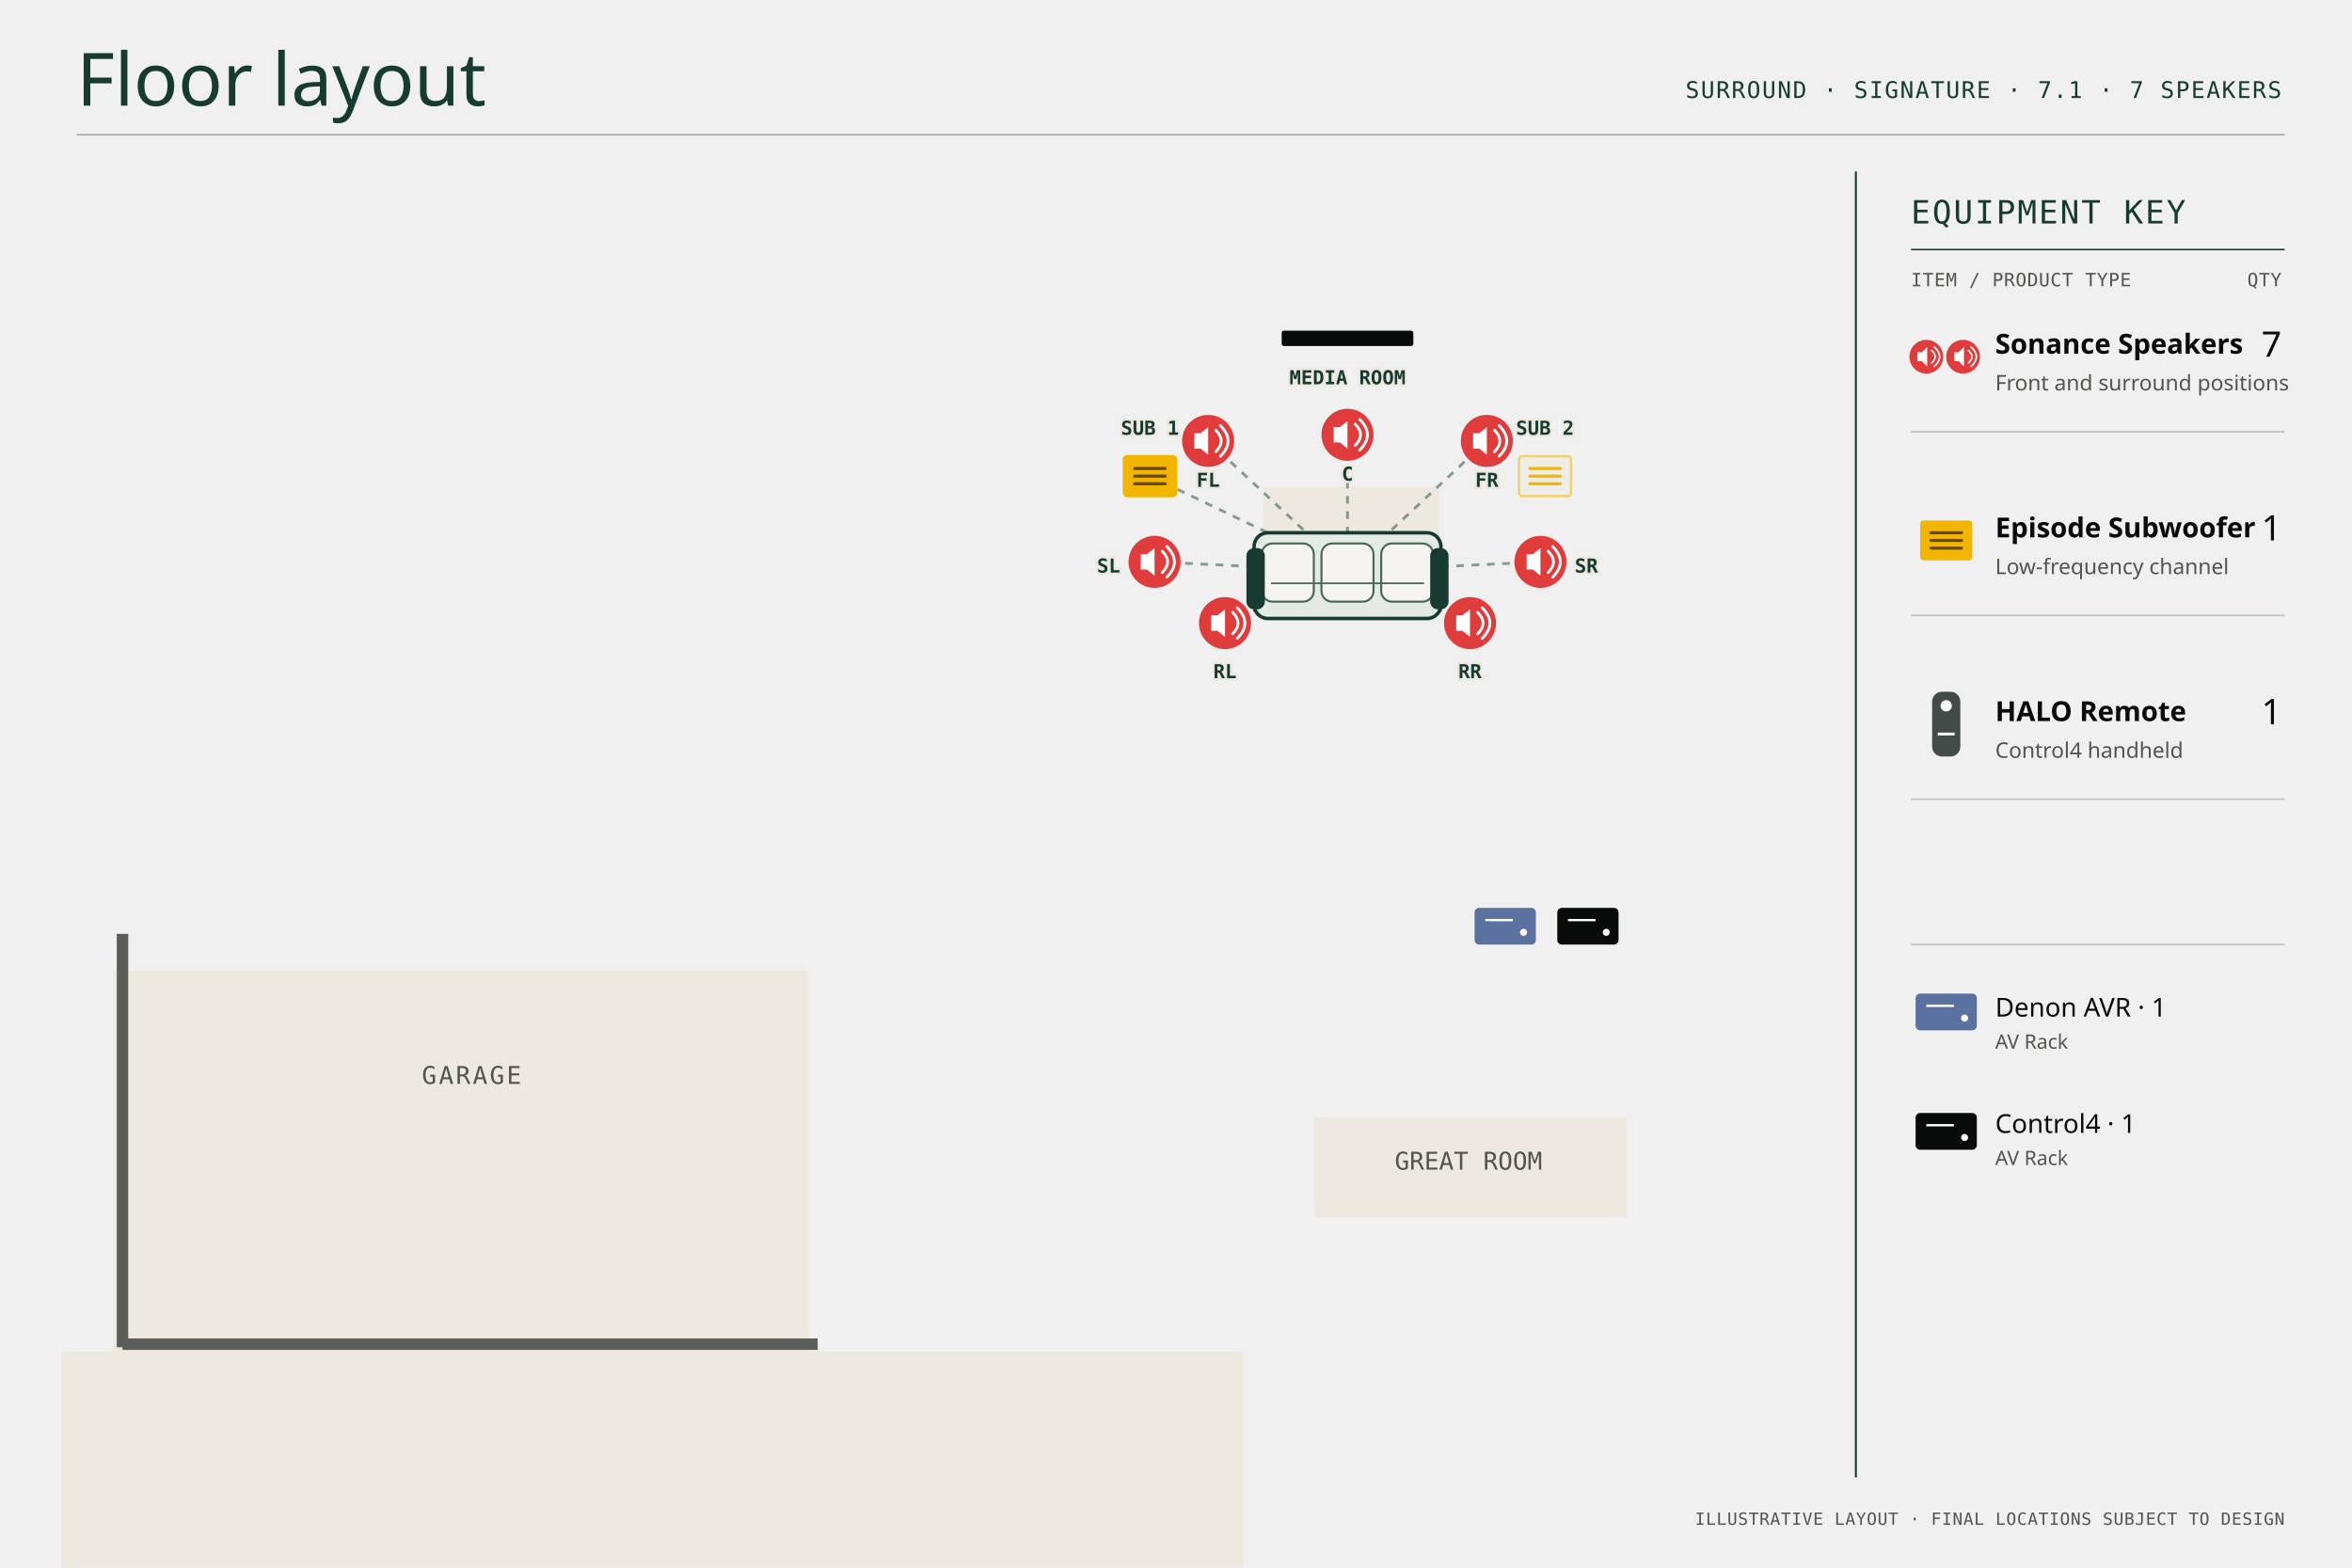
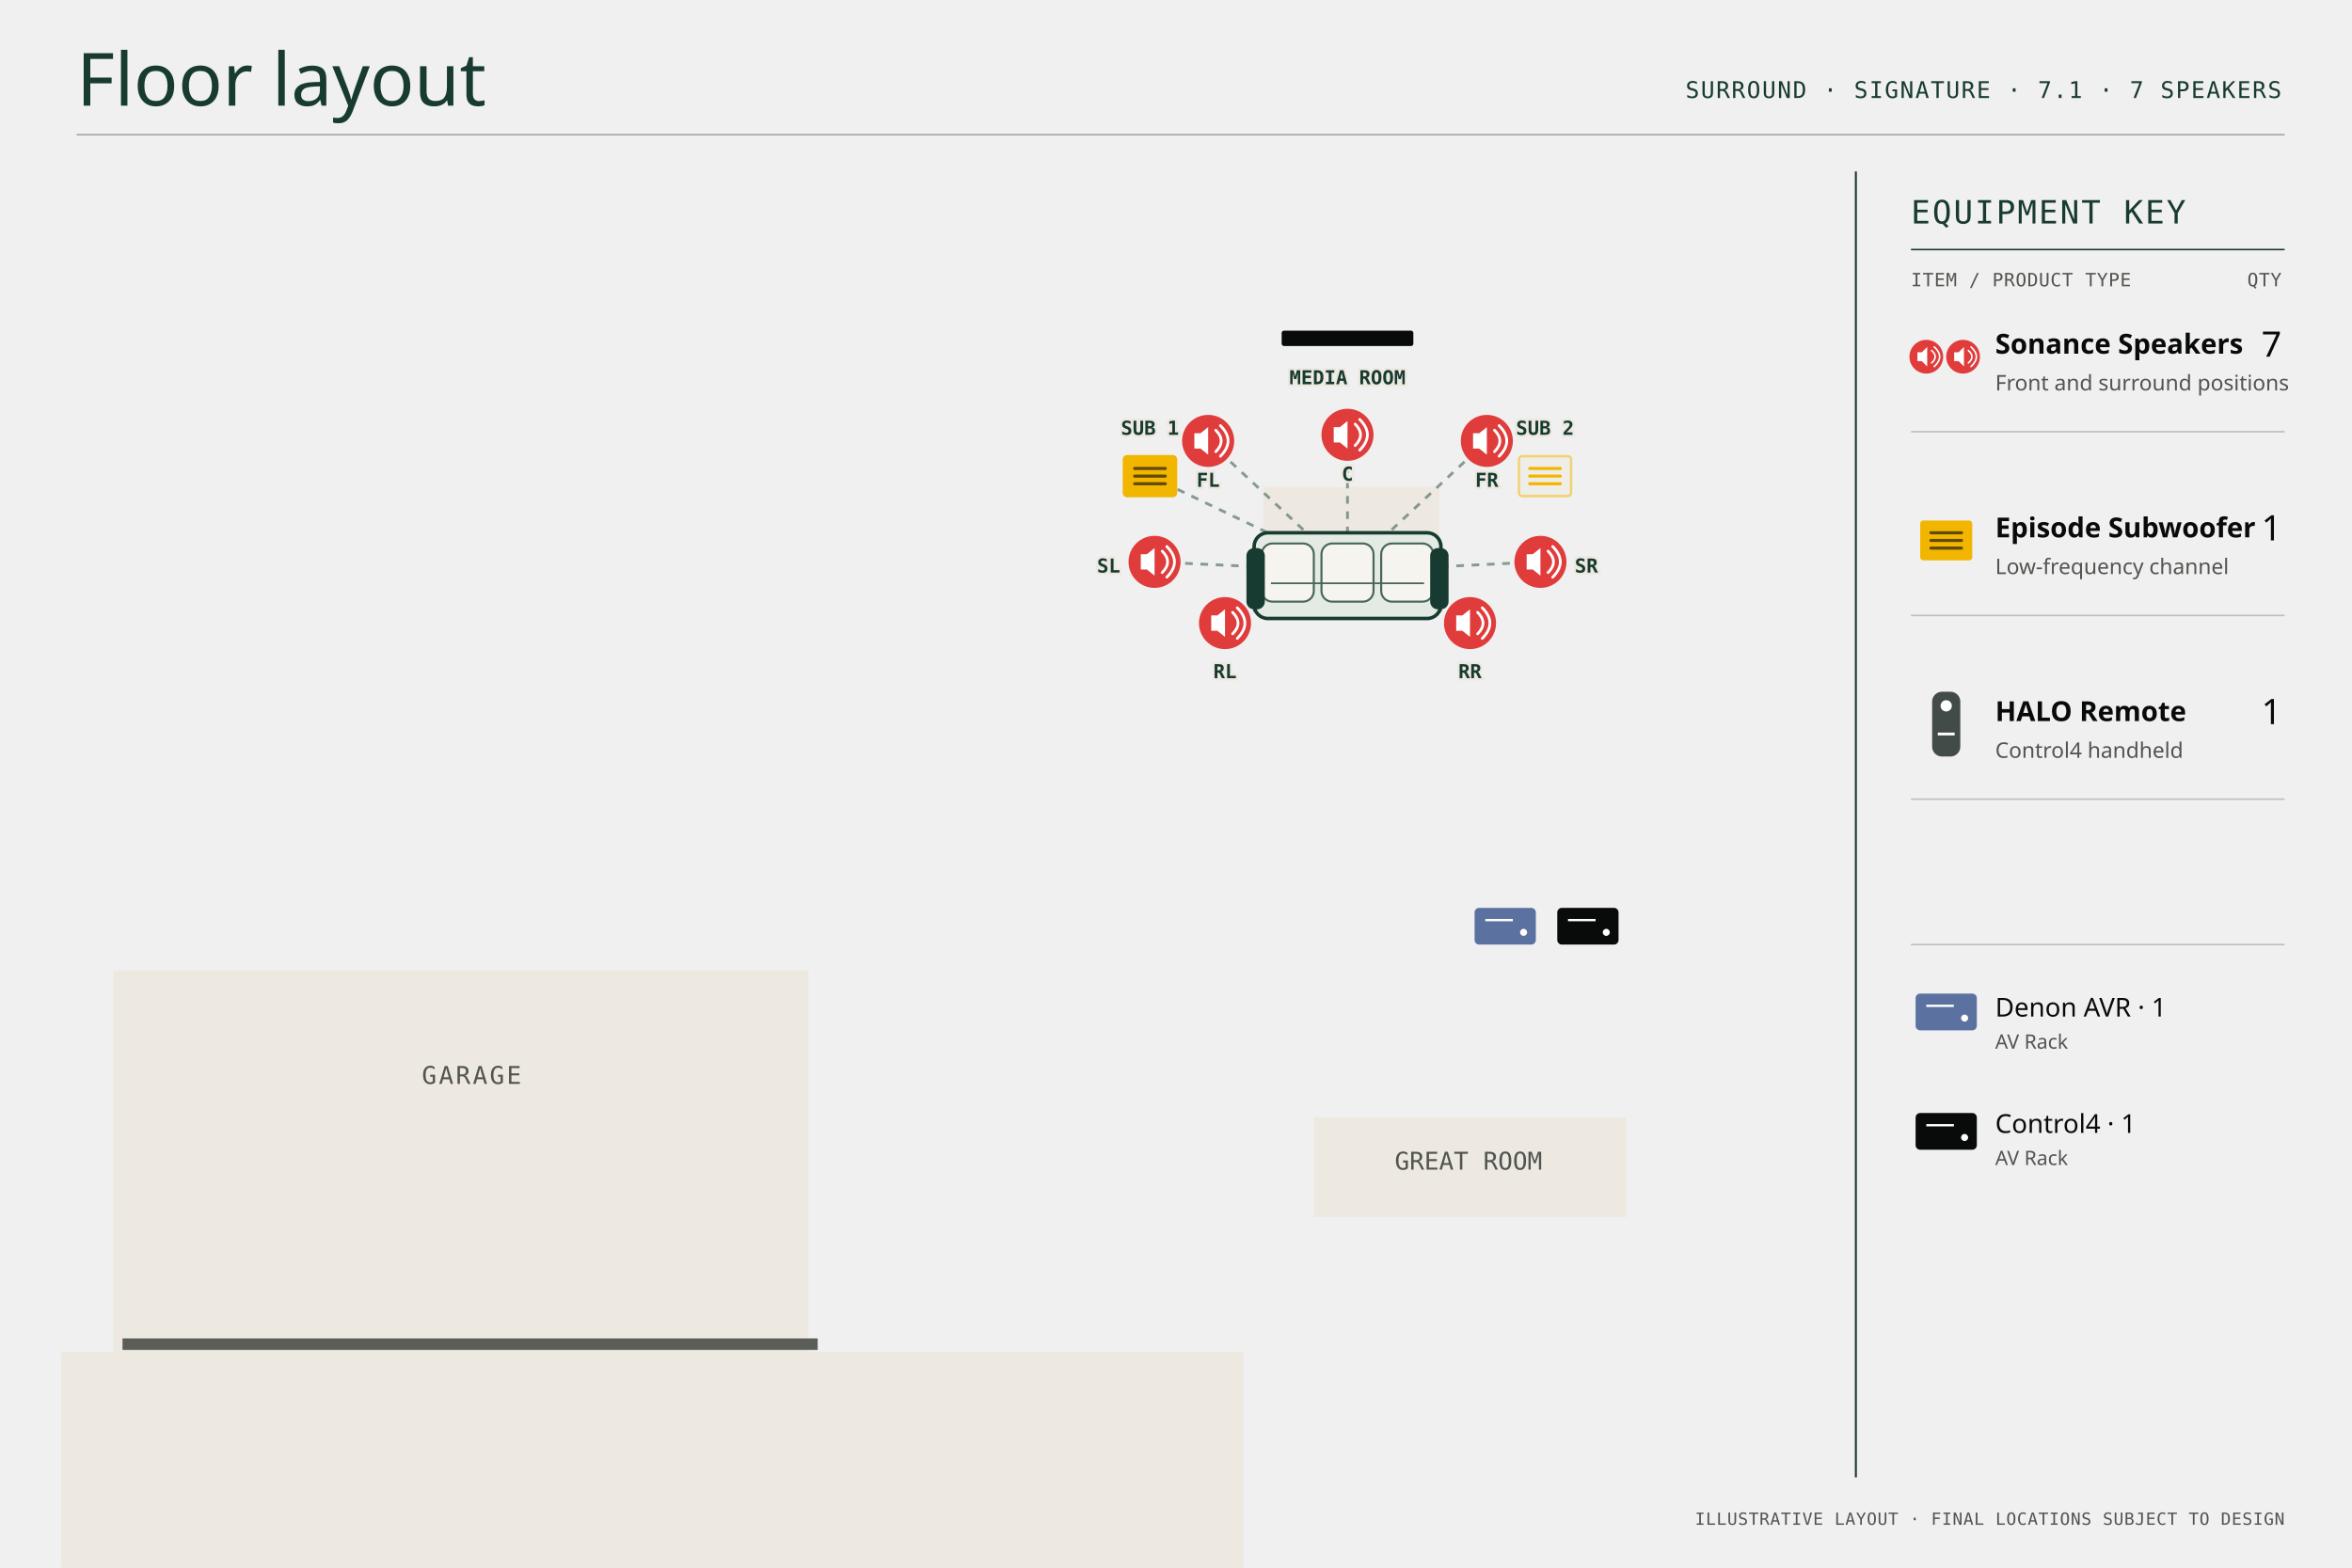
<svg xmlns="http://www.w3.org/2000/svg" viewBox="0 0 1536 1024" width="1536" height="1024" role="img" aria-label="Surround Signature floor layout and equipment key">
  <text x="50" y="69" fill="#183B31" font-family="Schibsted Grotesk,sans-serif" font-size="48">Floor layout</text>
  <text x="1490" y="64" fill="#183B31" font-family="IBM Plex Mono,monospace" font-size="15" letter-spacing=".065em" text-anchor="end">SURROUND · SIGNATURE · 7.1 · 7 SPEAKERS</text>
  <line x1="50" y1="88" x2="1492" y2="88" stroke="#9DA7A3" stroke-width="1" />
  <g data-pradera-architectural-cleanup="garage" aria-label="Open garage architectural reference">
    <rect x="74" y="634" width="454" height="257" fill="#EDE9E0" />
    <rect x="40" y="883" width="772" height="141" fill="#EDE9E0" />
-     <line x1="80" y1="610" x2="80" y2="880" stroke="#5B5D58" stroke-width="7.5" />
    <line x1="80" y1="878" x2="534" y2="878" stroke="#5B5D58" stroke-width="7.5" />
    <text x="308" y="708" fill="#51544F" text-anchor="middle" font-family="IBM Plex Mono,monospace" font-size="16" font-weight="500" letter-spacing=".09em">GARAGE</text>
  </g>
  <g data-surround-large-room="true">
    <rect x="825" y="318" width="115" height="34" fill="#EDE9E0" />
    <rect x="858" y="730" width="204" height="65" fill="#EDE9E0" />
    <text x="959" y="764" fill="#51544F" text-anchor="middle" font-family="IBM Plex Mono,monospace" font-size="16" font-weight="500">GREAT ROOM</text>
    <rect x="837" y="216" width="86" height="10" rx="1.5" fill="#090B0A" />
    <text x="880" y="251" font-family="IBM Plex Mono,monospace" font-size="12.6" font-weight="600" fill="#183B31" stroke="#EDE9E0" stroke-width="3" paint-order="stroke" text-anchor="middle">MEDIA ROOM</text>
    <g stroke="#557267" stroke-width="1.85" stroke-dasharray="5 5" stroke-opacity=".68" fill="none" aria-hidden="true">
      <line x1="789" y1="288" x2="880" y2="373" />
      <line x1="880" y1="284" x2="880" y2="373" />
      <line x1="971" y1="288" x2="880" y2="373" />
      <line x1="754" y1="367" x2="880" y2="373" />
      <line x1="1006" y1="367" x2="880" y2="373" />
      <line x1="800" y1="407" x2="880" y2="373" />
      <line x1="960" y1="407" x2="880" y2="373" />
      <line x1="751" y1="311" x2="880" y2="373" />
    </g>
    <g transform="translate(789,288)" data-active="true">
      <circle r="17" fill="#E03C3C" />
      <path d="M-9 -5h4l5 -4v18l-5 -4h-4z" fill="#FFF" />
      <path d="M5 -7q7 7 0 14M8 -10q10 10 0 20" stroke="#FFF" fill="none" stroke-width="1.8" stroke-linecap="round" />
    </g>
    <g transform="translate(880,284)" data-active="true">
      <circle r="17" fill="#E03C3C" />
      <path d="M-9 -5h4l5 -4v18l-5 -4h-4z" fill="#FFF" />
      <path d="M5 -7q7 7 0 14M8 -10q10 10 0 20" stroke="#FFF" fill="none" stroke-width="1.8" stroke-linecap="round" />
    </g>
    <g transform="translate(971,288)" data-active="true">
      <circle r="17" fill="#E03C3C" />
      <path d="M-9 -5h4l5 -4v18l-5 -4h-4z" fill="#FFF" />
      <path d="M5 -7q7 7 0 14M8 -10q10 10 0 20" stroke="#FFF" fill="none" stroke-width="1.8" stroke-linecap="round" />
    </g>
    <g transform="translate(754,367)" data-active="true">
      <circle r="17" fill="#E03C3C" />
      <path d="M-9 -5h4l5 -4v18l-5 -4h-4z" fill="#FFF" />
      <path d="M5 -7q7 7 0 14M8 -10q10 10 0 20" stroke="#FFF" fill="none" stroke-width="1.8" stroke-linecap="round" />
    </g>
    <g transform="translate(1006,367)" data-active="true">
      <circle r="17" fill="#E03C3C" />
      <path d="M-9 -5h4l5 -4v18l-5 -4h-4z" fill="#FFF" />
      <path d="M5 -7q7 7 0 14M8 -10q10 10 0 20" stroke="#FFF" fill="none" stroke-width="1.8" stroke-linecap="round" />
    </g>
    <g transform="translate(800,407)" data-active="true">
      <circle r="17" fill="#E03C3C" />
      <path d="M-9 -5h4l5 -4v18l-5 -4h-4z" fill="#FFF" />
      <path d="M5 -7q7 7 0 14M8 -10q10 10 0 20" stroke="#FFF" fill="none" stroke-width="1.8" stroke-linecap="round" />
    </g>
    <g transform="translate(960,407)" data-active="true">
      <circle r="17" fill="#E03C3C" />
      <path d="M-9 -5h4l5 -4v18l-5 -4h-4z" fill="#FFF" />
      <path d="M5 -7q7 7 0 14M8 -10q10 10 0 20" stroke="#FFF" fill="none" stroke-width="1.8" stroke-linecap="round" />
    </g>
    <g transform="translate(751,311)" data-sub-active="true">
      <rect x="-17" y="-13" width="34" height="26" rx="2" fill="#F2B600" stroke="#F2B600" stroke-width="1.6" />
      <path d="M-10 -5H10M-10 0H10M-10 5H10" stroke="#604900" stroke-width="2" stroke-linecap="round" />
    </g>
    <g transform="translate(1009,311)" data-sub-active="false">
      <rect x="-17" y="-13" width="34" height="26" rx="2" fill="#EDE9E0" stroke="#F2B600" stroke-width="1.6" opacity=".52" />
      <path d="M-10 -5H10M-10 0H10M-10 5H10" stroke="#F2B600" stroke-width="2" stroke-linecap="round" />
    </g>
    <text x="789" y="318" font-family="IBM Plex Mono,monospace" font-size="12.6" font-weight="600" fill="#183B31" stroke="#EDE9E0" stroke-width="3" paint-order="stroke" text-anchor="middle">FL</text>
    <text x="880" y="314" font-family="IBM Plex Mono,monospace" font-size="12.6" font-weight="600" fill="#183B31" stroke="#EDE9E0" stroke-width="3" paint-order="stroke" text-anchor="middle">C</text>
    <text x="971" y="318" font-family="IBM Plex Mono,monospace" font-size="12.6" font-weight="600" fill="#183B31" stroke="#EDE9E0" stroke-width="3" paint-order="stroke" text-anchor="middle">FR</text>
    <text x="724" y="374" font-family="IBM Plex Mono,monospace" font-size="12.6" font-weight="600" fill="#183B31" stroke="#EDE9E0" stroke-width="3" paint-order="stroke" text-anchor="middle">SL</text>
    <text x="1036" y="374" font-family="IBM Plex Mono,monospace" font-size="12.6" font-weight="600" fill="#183B31" stroke="#EDE9E0" stroke-width="3" paint-order="stroke" text-anchor="middle">SR</text>
    <text x="800" y="443" font-family="IBM Plex Mono,monospace" font-size="12.6" font-weight="600" fill="#183B31" stroke="#EDE9E0" stroke-width="3" paint-order="stroke" text-anchor="middle">RL</text>
    <text x="960" y="443" font-family="IBM Plex Mono,monospace" font-size="12.6" font-weight="600" fill="#183B31" stroke="#EDE9E0" stroke-width="3" paint-order="stroke" text-anchor="middle">RR</text>
    <text x="751" y="284" font-family="IBM Plex Mono,monospace" font-size="12.6" font-weight="600" fill="#183B31" stroke="#EDE9E0" stroke-width="3" paint-order="stroke" text-anchor="middle">SUB 1</text>
    <text x="1009" y="284" font-family="IBM Plex Mono,monospace" font-size="12.6" font-weight="600" fill="#183B31" stroke="#EDE9E0" stroke-width="3" paint-order="stroke" text-anchor="middle">SUB 2</text>
    <g data-listening-position="880,373" aria-label="Centered three-seat theater sofa" transform="translate(880,373)">
      <rect x="-61" y="-25" width="122" height="56" rx="9" fill="#E3EBE4" stroke="#183B31" stroke-width="2.3" />
      <rect x="-56" y="-18" width="34" height="38" rx="7" fill="#F6F4EE" stroke="#48665A" stroke-width="1.35" />
      <rect x="-17" y="-18" width="34" height="38" rx="7" fill="#F6F4EE" stroke="#48665A" stroke-width="1.35" />
      <rect x="22" y="-18" width="34" height="38" rx="7" fill="#F6F4EE" stroke="#48665A" stroke-width="1.35" />
      <rect x="-66" y="-15" width="12" height="40" rx="5" fill="#183B31" />
      <rect x="54" y="-15" width="12" height="40" rx="5" fill="#183B31" />
      <path d="M-50 8H50" stroke="#48665A" stroke-width="1.1" />
    </g>
  </g>
  <g transform="translate(983,605)" aria-label="receiver in mechanical room">
    <rect x="-20" y="-12" width="40" height="24" rx="3" fill="#5B72A1" />
    <path d="M-13 -4H5" stroke="#FFF" stroke-width="1.5" />
    <circle cx="12" cy="4" r="2.3" fill="#FFF" />
  </g>
  <g transform="translate(1037,605)" aria-label="controller in mechanical room">
    <rect x="-20" y="-12" width="40" height="24" rx="3" fill="#090B0A" />
    <path d="M-13 -4H5" stroke="#FFF" stroke-width="1.5" />
    <circle cx="12" cy="4" r="2.3" fill="#FFF" />
  </g>
  <line x1="1212" y1="112" x2="1212" y2="965" stroke="#183B31" stroke-width="1.3" />
  <text x="1248" y="146" fill="#183B31" font-family="IBM Plex Mono,monospace" font-size="21" letter-spacing=".06em">EQUIPMENT KEY</text>
  <line x1="1248" y1="163" x2="1492" y2="163" stroke="#183B31" stroke-width="1" />
  <text x="1248" y="187" fill="#51544F" font-family="IBM Plex Mono,monospace" font-size="12" letter-spacing=".03em">ITEM / PRODUCT TYPE</text>
  <text x="1490" y="187" fill="#51544F" font-family="IBM Plex Mono,monospace" font-size="12" letter-spacing=".03em" text-anchor="end">QTY</text>
  <g transform="translate(1258,233) scale(.58)">
    <circle r="19" fill="#E03C3C" />
    <path d="M-10 -5h5l6 -6v22l-6 -6h-5z" fill="white" />
    <path d="M6 -7q8 7 0 14M9 -11q12 11 0 22" fill="none" stroke="white" stroke-width="1.8" stroke-linecap="round" />
  </g>
  <g transform="translate(1282,233) scale(.58)">
    <circle r="19" fill="#E03C3C" />
    <path d="M-10 -5h5l6 -6v22l-6 -6h-5z" fill="white" />
    <path d="M6 -7q8 7 0 14M9 -11q12 11 0 22" fill="none" stroke="white" stroke-width="1.8" stroke-linecap="round" />
  </g>
  <text x="1303" y="231" fill="#090B0A" font-family="Instrument Sans,sans-serif" font-size="18" font-weight="600">Sonance Speakers</text>
  <text x="1303" y="255" fill="#51544F" font-family="Instrument Sans,sans-serif" font-size="14">Front and surround positions</text>
  <text x="1490" y="233" fill="#090B0A" font-family="Instrument Sans,sans-serif" font-size="23" text-anchor="end">7</text>
  <line x1="1248" y1="282" x2="1492" y2="282" stroke="#B8C1BC" stroke-width="1" />
  <g transform="translate(1271,353)" aria-label="Episode subwoofer">
    <rect x="-17" y="-13" width="34" height="26" rx="2" fill="#F2B600" />
    <path d="M-10 -5H10M-10 0H10M-10 5H10" stroke="#604900" stroke-width="2" stroke-linecap="round" />
  </g>
  <text x="1303" y="351" fill="#090B0A" font-family="Instrument Sans,sans-serif" font-size="18" font-weight="600">Episode Subwoofer</text>
  <text x="1303" y="375" fill="#51544F" font-family="Instrument Sans,sans-serif" font-size="14">Low-frequency channel</text>
  <text x="1490" y="353" fill="#090B0A" font-family="Instrument Sans,sans-serif" font-size="23" text-anchor="end">1</text>
  <line x1="1248" y1="402" x2="1492" y2="402" stroke="#B8C1BC" stroke-width="1" />
  <g transform="translate(1271,473) scale(0.92)">
    <rect x="-10" y="-23" width="20" height="46" rx="7" fill="#434B48" />
    <circle cy="-13" r="4" fill="white" />
    <path d="M-6 7h12" stroke="white" stroke-width="2" />
  </g>
  <text x="1303" y="471" fill="#090B0A" font-family="Instrument Sans,sans-serif" font-size="18" font-weight="600">HALO Remote</text>
  <text x="1303" y="495" fill="#51544F" font-family="Instrument Sans,sans-serif" font-size="14">Control4 handheld</text>
  <text x="1490" y="473" fill="#090B0A" font-family="Instrument Sans,sans-serif" font-size="23" text-anchor="end">1</text>
  <line x1="1248" y1="522" x2="1492" y2="522" stroke="#B8C1BC" stroke-width="1" />
  <line x1="1248" y1="617" x2="1492" y2="617" stroke="#B8C1BC" />
  <g transform="translate(1271,661)" aria-label="receiver in mechanical room">
    <rect x="-20" y="-12" width="40" height="24" rx="3" fill="#5B72A1" />
    <path d="M-13 -4H5" stroke="#FFF" stroke-width="1.5" />
    <circle cx="12" cy="4" r="2.3" fill="#FFF" />
  </g>
  <text x="1303" y="664" fill="#090B0A" font-family="Instrument Sans,sans-serif" font-size="17">Denon AVR · 1</text>
  <text x="1303" y="685" fill="#51544F" font-family="Instrument Sans,sans-serif" font-size="13">AV Rack</text>
  <g transform="translate(1271,739)" aria-label="controller in mechanical room">
    <rect x="-20" y="-12" width="40" height="24" rx="3" fill="#090B0A" />
    <path d="M-13 -4H5" stroke="#FFF" stroke-width="1.5" />
    <circle cx="12" cy="4" r="2.3" fill="#FFF" />
  </g>
  <text x="1303" y="740" fill="#090B0A" font-family="Instrument Sans,sans-serif" font-size="17">Control4 · 1</text>
  <text x="1303" y="761" fill="#51544F" font-family="Instrument Sans,sans-serif" font-size="13">AV Rack</text>
  <text x="1492" y="996" fill="#51544F" font-family="IBM Plex Mono,monospace" font-size="11" letter-spacing=".035em" text-anchor="end">ILLUSTRATIVE LAYOUT · FINAL LOCATIONS SUBJECT TO DESIGN</text>
</svg>
